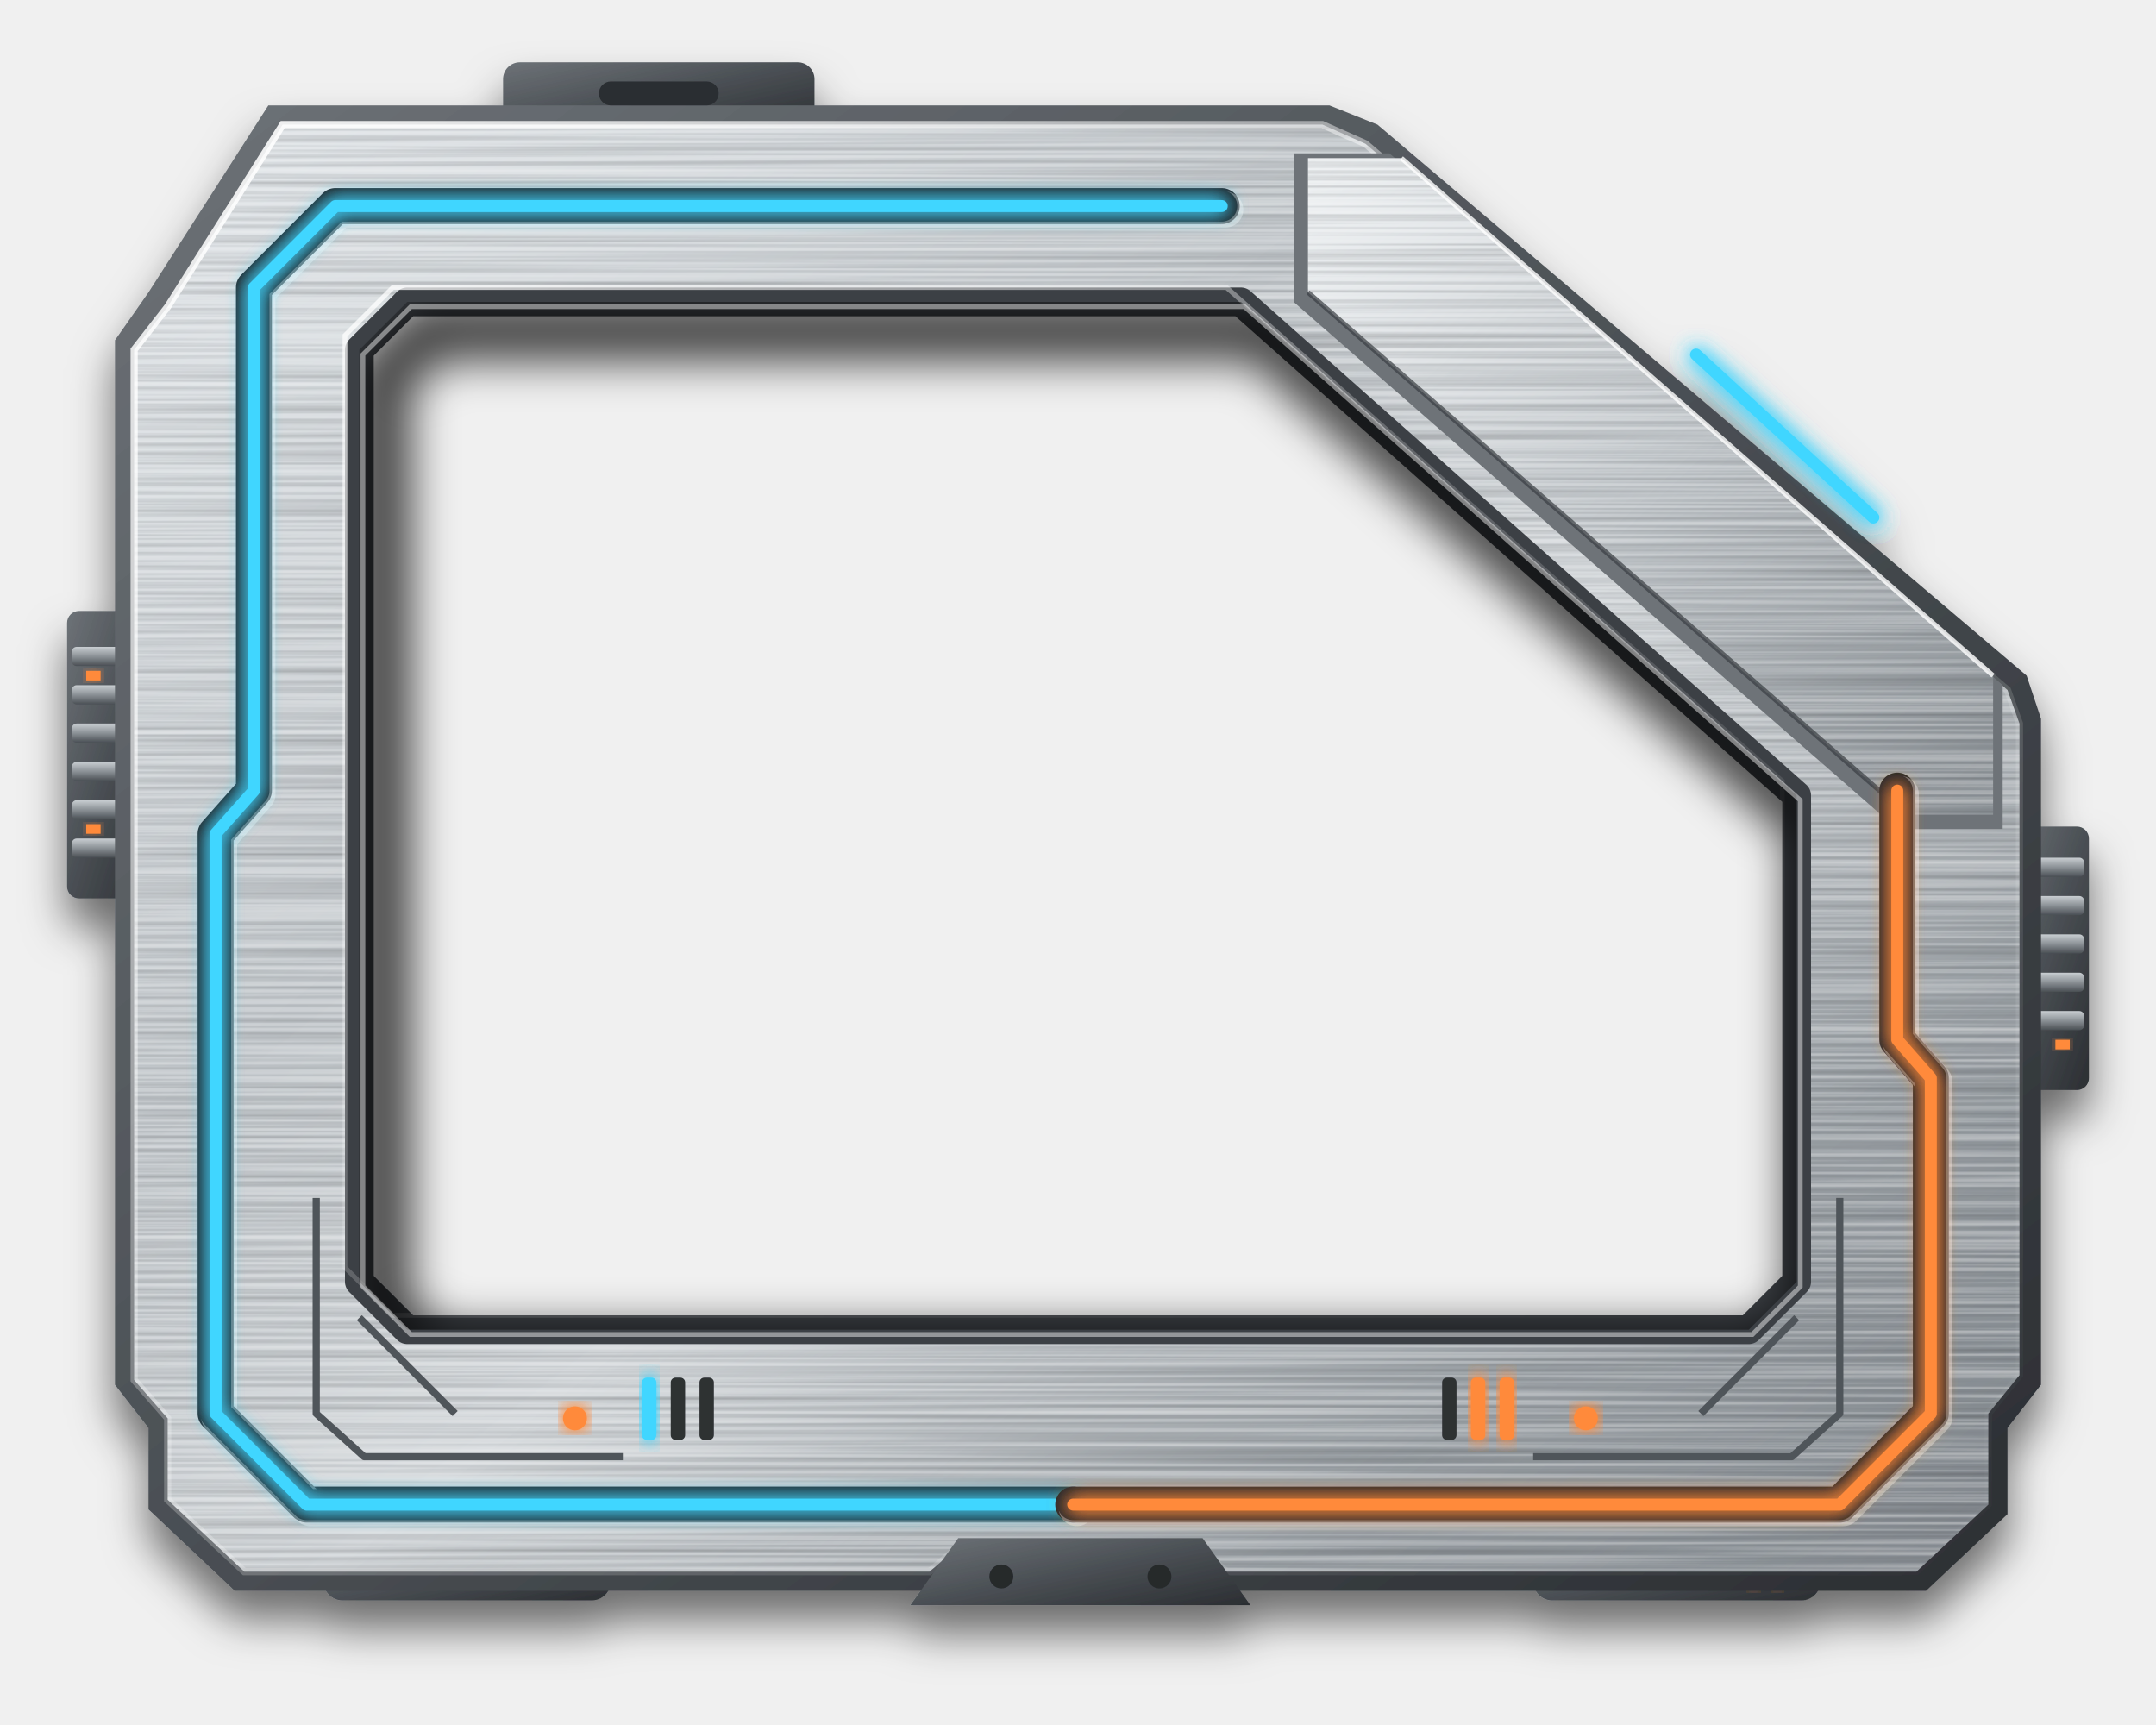
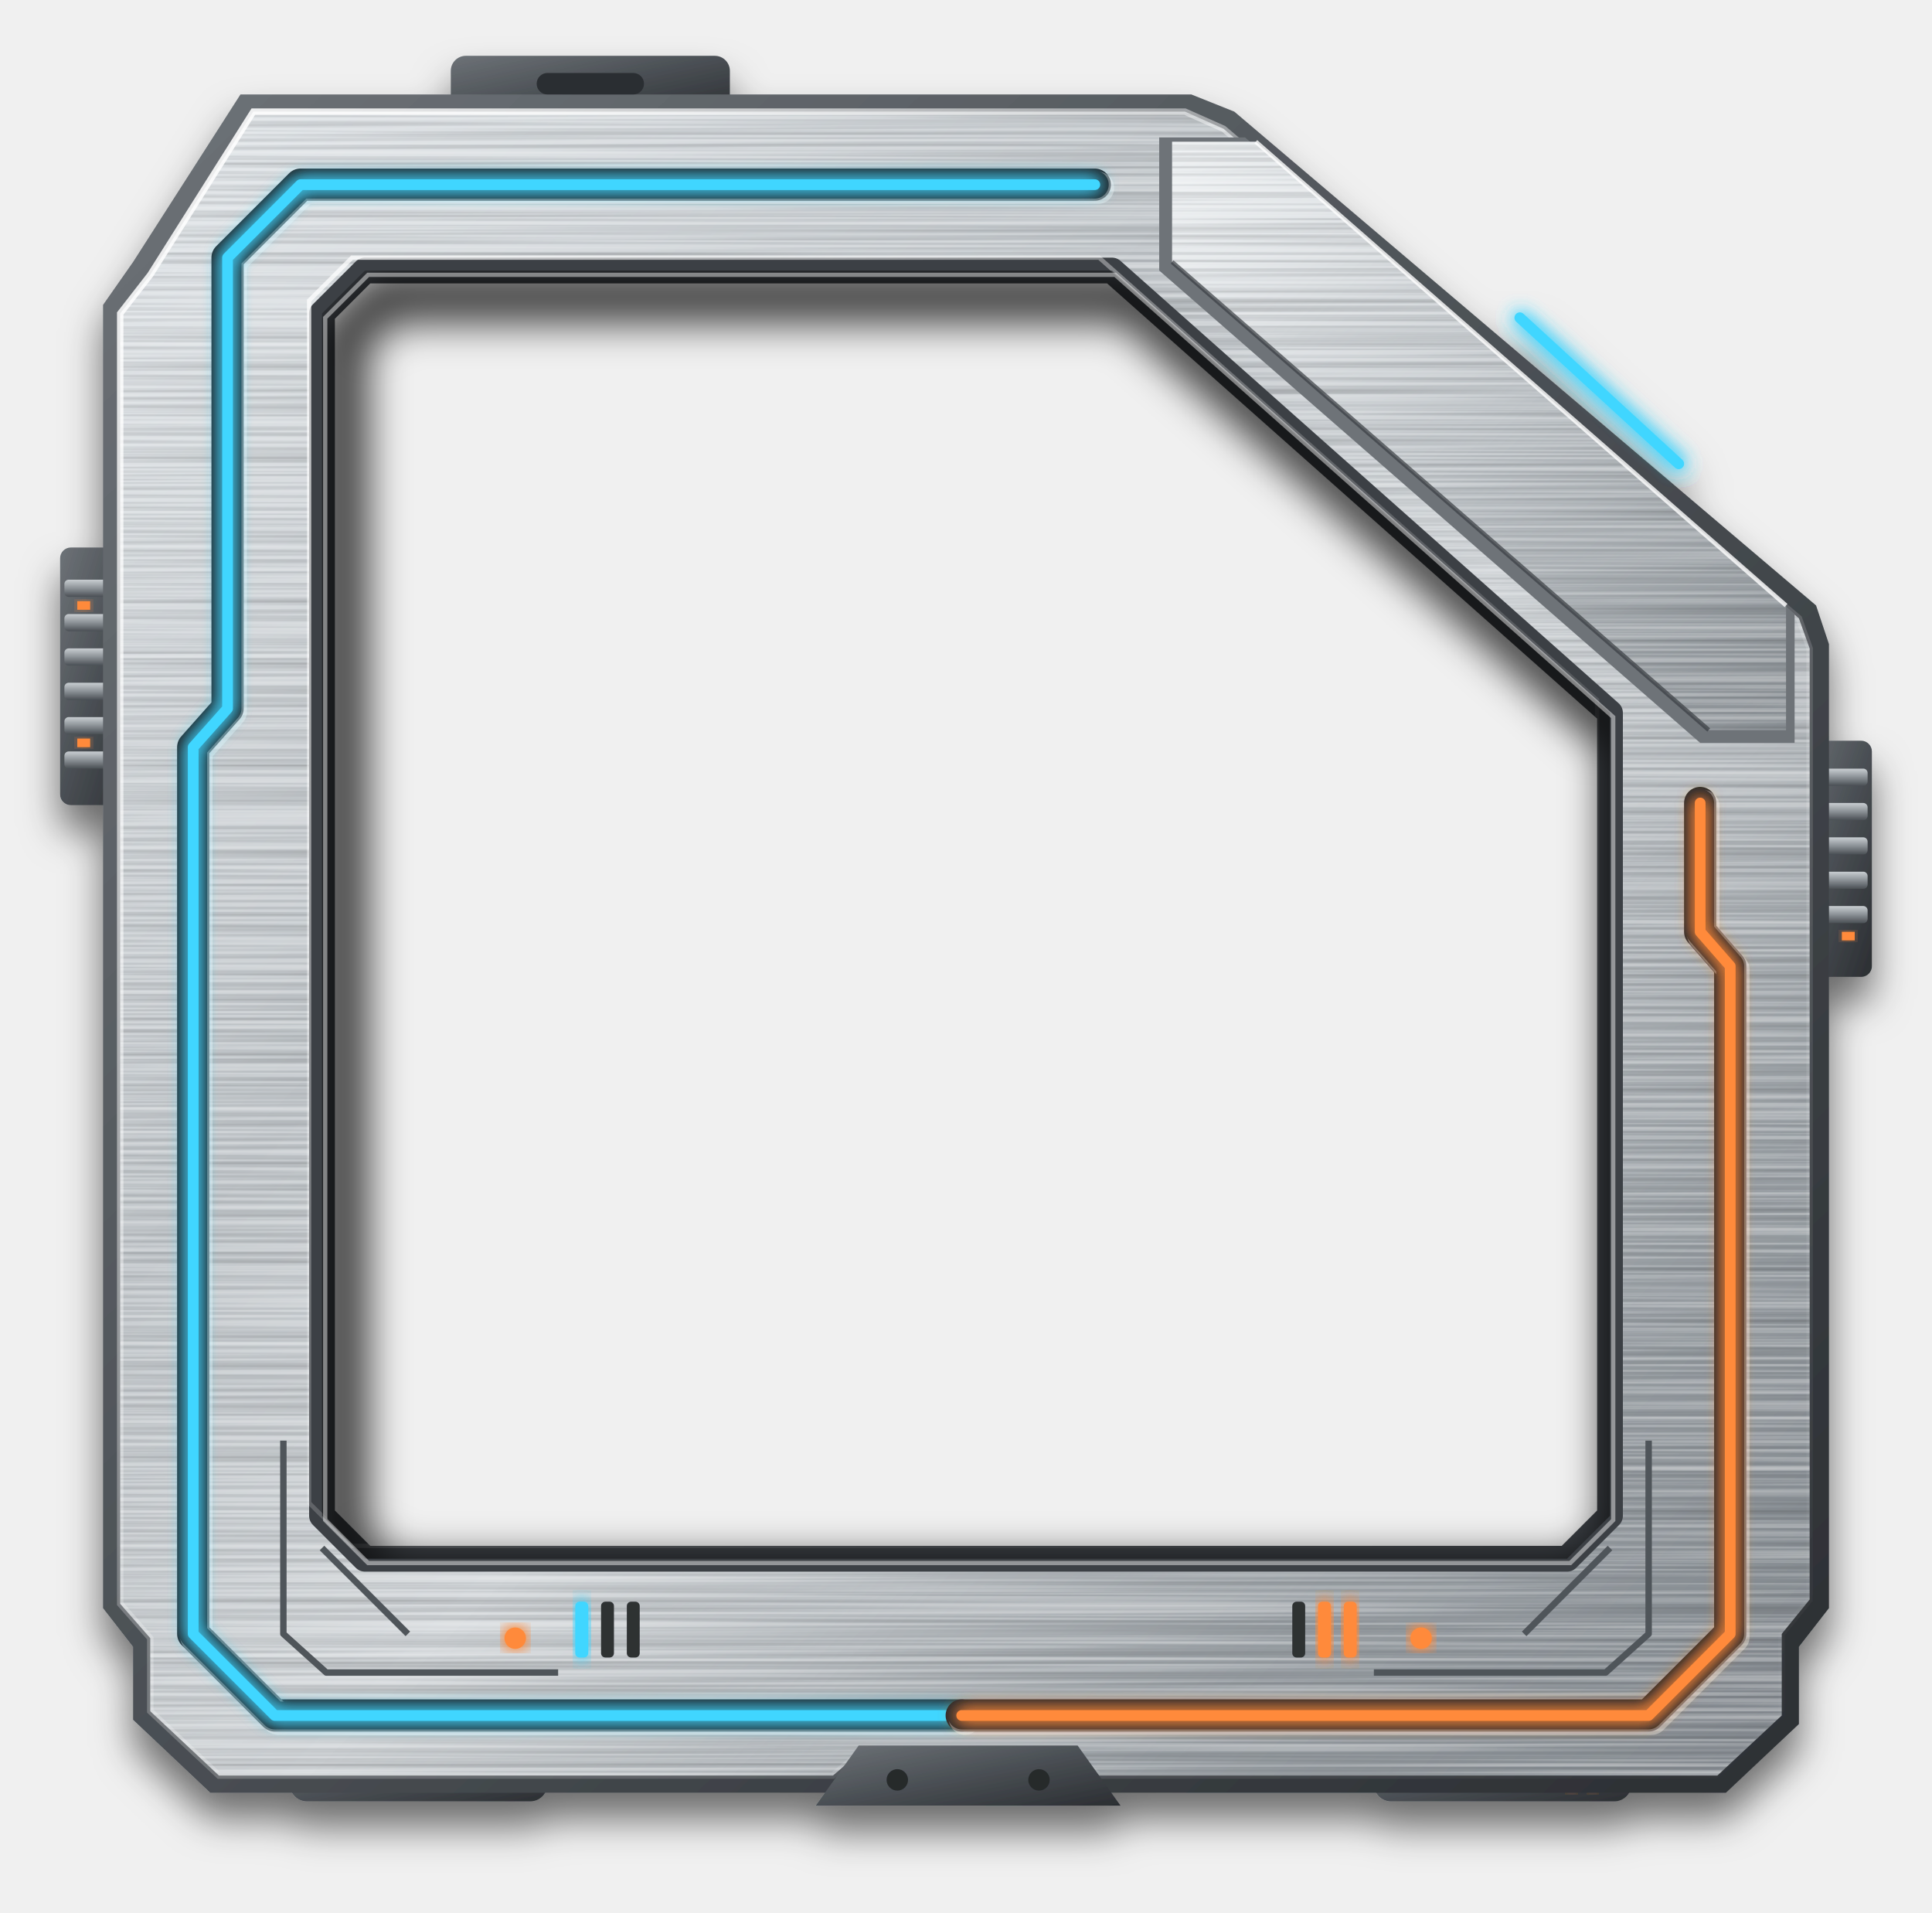
- <svg xmlns="http://www.w3.org/2000/svg" viewBox="-40 -30 900 720" preserveAspectRatio="none">
+ <svg xmlns="http://www.w3.org/2000/svg" viewBox="-40 -30 900 891" preserveAspectRatio="none">
  <defs>
    <filter id="cepillado" x="0" y="0" width="100%" height="100%">
      <feTurbulence type="fractalNoise" baseFrequency="0.003 0.55" numOctaves="2" seed="4" result="n" />
      <feColorMatrix in="n" type="matrix" values="0 0 0 0 1  0 0 0 0 1  0 0 0 0 1  0 0 0 -0.8 0.42" result="claros" />
      <feColorMatrix in="n" type="matrix" values="0 0 0 0 0  0 0 0 0 0  0 0 0 0 0  0 0 0 0.8 -0.34" result="oscuros" />
      <feComposite in="claros" in2="SourceAlpha" operator="in" result="c2" />
      <feComposite in="oscuros" in2="SourceAlpha" operator="in" result="o2" />
      <feMerge>
        <feMergeNode in="SourceGraphic" />
        <feMergeNode in="c2" />
        <feMergeNode in="o2" />
      </feMerge>
    </filter>
    <filter id="sombra" x="-15%" y="-15%" width="130%" height="140%">
      <feGaussianBlur in="SourceAlpha" stdDeviation="9" />
      <feOffset dy="12" />
      <feComponentTransfer>
        <feFuncA type="linear" slope=".55" />
      </feComponentTransfer>
      <feMerge>
        <feMergeNode />
        <feMergeNode in="SourceGraphic" />
      </feMerge>
    </filter>
    <filter id="brillo" x="-20%" y="-20%" width="140%" height="140%">
      <feGaussianBlur stdDeviation="4" result="b" />
      <feMerge>
        <feMergeNode in="b" />
        <feMergeNode in="b" />
        <feMergeNode in="SourceGraphic" />
      </feMerge>
    </filter>
    <filter id="hundido" x="-5%" y="-5%" width="110%" height="110%">
      <feOffset in="SourceAlpha" dx="7" dy="9" />
      <feGaussianBlur stdDeviation="7" result="off" />
      <feComposite in="SourceAlpha" in2="off" operator="out" result="borde" />
      <feFlood flood-color="#000" flood-opacity=".6" />
      <feComposite in2="borde" operator="in" result="sombraIn" />
      <feMerge>
        <feMergeNode in="SourceGraphic" />
        <feMergeNode in="sombraIn" />
      </feMerge>
    </filter>
    <linearGradient id="gPlaca" x1="0" y1="0" x2="1" y2="1">
      <stop offset="0" stop-color="#e3e7ea" />
      <stop offset=".35" stop-color="#c3c8cc" />
      <stop offset=".55" stop-color="#d4d8db" />
      <stop offset=".8" stop-color="#9ea4a9" />
      <stop offset="1" stop-color="#868c92" />
    </linearGradient>
    <linearGradient id="gCanto" x1="0" y1="0" x2="1" y2="1">
      <stop offset="0" stop-color="#6d7277" />
      <stop offset=".5" stop-color="#4a4f54" />
      <stop offset="1" stop-color="#2b2e32" />
    </linearGradient>
    <linearGradient id="gFiloLuz" x1="0" y1="0" x2="1" y2="1">
      <stop offset="0" stop-color="#fff" stop-opacity=".95" />
      <stop offset=".45" stop-color="#fff" stop-opacity=".25" />
      <stop offset="1" stop-color="#fff" stop-opacity="0" />
    </linearGradient>
    <linearGradient id="gCuña" x1="0" y1="0" x2="1" y2="1">
      <stop offset="0" stop-color="#eef1f3" />
      <stop offset=".5" stop-color="#c2c7cb" />
      <stop offset="1" stop-color="#8f959a" />
    </linearGradient>
    <radialGradient id="gAro" cx=".42" cy=".38" r=".7">
      <stop offset="0" stop-color="#e7eaec" />
      <stop offset=".55" stop-color="#b9bec2" />
      <stop offset="1" stop-color="#7f858a" />
    </radialGradient>
    <radialGradient id="gPozo" cx=".4" cy=".35" r=".75">
      <stop offset="0" stop-color="#d9dde0" />
      <stop offset=".6" stop-color="#b6bbbf" />
      <stop offset="1" stop-color="#8d9398" />
    </radialGradient>
    <radialGradient id="gTornillo" cx=".35" cy=".3" r=".8">
      <stop offset="0" stop-color="#f4f6f7" />
      <stop offset=".5" stop-color="#a3a9ae" />
      <stop offset="1" stop-color="#4b5055" />
    </radialGradient>
    <linearGradient id="gEstria" x1="0" y1="0" x2="0" y2="1">
      <stop offset="0" stop-color="#c9ced2" />
      <stop offset=".5" stop-color="#8b9196" />
      <stop offset="1" stop-color="#4a4f54" />
    </linearGradient>
-     <mask id="hueco" maskUnits="userSpaceOnUse" x="-40" y="-30" width="900" height="720">
-       <rect x="-40" y="-30" width="900" height="720" fill="#fff" />
-       <path d="M130,96 L478,96 L710,302 L710,505 L690,525 L130,525 L110,505 L110,116 Z" fill="#000" />
+     <mask id="hueco" maskUnits="userSpaceOnUse" x="-40" y="-30" width="900" height="891">
+       <rect x="-40" y="-30" width="900" height="891" fill="#fff" />
+       <path d="M 130,96 L 478,96 L 710,302 L 710,676 L 690,696 L 130,696 L 110,676 L 110,116 Z" fill="#000" />
    </mask>
    <clipPath id="clipPozo">
-       <path d="M130,96 L478,96 L710,302 L710,505 L690,525 L130,525 L110,505 L110,116 Z" />
+       <path d="M 130,96 L 478,96 L 710,302 L 710,676 L 690,696 L 130,696 L 110,676 L 110,116 Z" />
    </clipPath>
    <filter id="desenfoque" x="-10%" y="-10%" width="120%" height="120%">
      <feGaussianBlur stdDeviation="9" />
    </filter>
  </defs>
  <g mask="url(#hueco)">
    <g filter="url(#sombra)">
      <g>
        <rect x="-12" y="225" width="36" height="120" rx="5" fill="url(#gCanto)" />
        <g fill="url(#gEstria)">
          <rect x="-10" y="240" width="22" height="8" rx="2" />
          <rect x="-10" y="256" width="22" height="8" rx="2" />
          <rect x="-10" y="272" width="22" height="8" rx="2" />
          <rect x="-10" y="288" width="22" height="8" rx="2" />
          <rect x="-10" y="304" width="22" height="8" rx="2" />
          <rect x="-10" y="320" width="22" height="8" rx="2" />
        </g>
        <rect x="-4" y="250" width="6" height="4" fill="#ff8a3a" filter="url(#brillo)" />
        <rect x="-4" y="314" width="6" height="4" fill="#ff8a3a" filter="url(#brillo)" />
        <rect x="796" y="315" width="36" height="110" rx="5" fill="url(#gCanto)" />
        <g fill="url(#gEstria)">
          <rect x="808" y="328" width="22" height="8" rx="2" />
          <rect x="808" y="344" width="22" height="8" rx="2" />
          <rect x="808" y="360" width="22" height="8" rx="2" />
          <rect x="808" y="376" width="22" height="8" rx="2" />
          <rect x="808" y="392" width="22" height="8" rx="2" />
        </g>
        <rect x="818" y="404" width="6" height="4" fill="#ff8a3a" filter="url(#brillo)" />
-         <rect x="95" y="612" width="120" height="26" rx="8" fill="url(#gCanto)" />
-         <rect x="600" y="612" width="120" height="26" rx="8" fill="url(#gCanto)" />
-         <rect x="690" y="618" width="4" height="14" fill="#ff8a3a" filter="url(#brillo)" />
-         <rect x="700" y="618" width="4" height="14" fill="#ff8a3a" filter="url(#brillo)" />
+         <rect x="95" y="783" width="120" height="26" rx="8" fill="url(#gCanto)" />
+         <rect x="600" y="783" width="120" height="26" rx="8" fill="url(#gCanto)" />
+         <rect x="690" y="789" width="4" height="14" fill="#ff8a3a" filter="url(#brillo)" />
+         <rect x="700" y="789" width="4" height="14" fill="#ff8a3a" filter="url(#brillo)" />
        <rect x="170" y="-4" width="130" height="28" rx="7" fill="url(#gCanto)" />
      </g>
-       <path d="M72,14 L515,14 L535,22 L806,252 L812,270 L812,548 L798,566 L798,602 L764,634 L470,634 L456,622 L364,622 L350,634 L58,634 L22,600 L22,566 L8,548 L8,112 L22,92 Z" fill="url(#gCanto)" />
-       <path id="placa" d="M78,22 L512,22 L530,30 L798,258 L803,272 L803,544 L790,560 L790,598 L760,626 L472,626 L458,614 L362,614 L348,626 L62,626 L30,596 L30,562 L16,546 L16,116 L30,98 Z" fill="url(#gPlaca)" filter="url(#cepillado)" />
-       <path d="M78,22 L512,22 L530,30 L798,258 L803,272 L803,544 L790,560 L790,598 L760,626 L472,626 L458,614 L362,614 L348,626 L62,626 L30,596 L30,562 L16,546 L16,116 L30,98 Z" fill="none" stroke="url(#gFiloLuz)" stroke-width="3" />
-       <path d="M540,34 L796,256 L796,316 L752,316 L500,96 L500,34 Z" fill="#6e7378" />
-       <path d="M545,36 L792,252 L792,310 L756,310 L506,92 L506,36 Z" fill="url(#gCuña)" filter="url(#cepillado)" />
-       <path d="M545,36 L792,252" stroke="#fff" stroke-opacity=".8" stroke-width="2" />
-       <path d="M506,92 L756,310" stroke="#3a3e42" stroke-opacity=".7" stroke-width="2" />
+       <path d="M 72,14 L 515,14 L 535,22 L 806,252 L 812,270 L 812,719 L 798,737 L 798,773 L 764,805 L 470,805 L 456,793 L 364,793 L 350,805 L 58,805 L 22,771 L 22,737 L 8,719 L 8,112 L 22,92 Z" fill="url(#gCanto)" />
+       <path id="placa" d="M 78,22 L 512,22 L 530,30 L 798,258 L 803,272 L 803,715 L 790,731 L 790,769 L 760,797 L 472,797 L 458,785 L 362,785 L 348,797 L 62,797 L 30,767 L 30,733 L 16,717 L 16,116 L 30,98 Z" fill="url(#gPlaca)" filter="url(#cepillado)" />
+       <path d="M 78,22 L 512,22 L 530,30 L 798,258 L 803,272 L 803,715 L 790,731 L 790,769 L 760,797 L 472,797 L 458,785 L 362,785 L 348,797 L 62,797 L 30,767 L 30,733 L 16,717 L 16,116 L 30,98 Z" fill="none" stroke="url(#gFiloLuz)" stroke-width="3" />
+       <path d="M 540,34 L 796,256 L 796,316 L 752,316 L 500,96 L 500,34 Z" fill="#6e7378" />
+       <path d="M 545,36 L 792,252 L 792,310 L 756,310 L 506,92 L 506,36 Z" fill="url(#gCuña)" filter="url(#cepillado)" />
+       <path d="M 545,36 L 792,252" stroke="#fff" stroke-opacity=".8" stroke-width="2" />
+       <path d="M 506,92 L 756,310" stroke="#3a3e42" stroke-opacity=".7" stroke-width="2" />
      <line x1="668" y1="118" x2="742" y2="186" stroke="#3fd6ff" stroke-width="5" stroke-linecap="round" filter="url(#brillo)" />
      <g fill="none" stroke-linecap="round" stroke-linejoin="round">
-         <path d="M470,56 L100,56 L66,90 L66,300 L50,318 L50,560 L88,598 L408,598" stroke="#23262a" stroke-width="15" />
-         <path d="M470,56 L100,56 L66,90 L66,300 L50,318 L50,560 L88,598 L408,598" stroke="#ffffff" stroke-opacity=".35" stroke-width="15" transform="translate(1.5,1.5)" />
-         <path d="M470,56 L100,56 L66,90 L66,300 L50,318 L50,560 L88,598 L408,598" stroke="#23262a" stroke-width="13" />
-         <path d="M470,56 L100,56 L66,90 L66,300 L50,318 L50,560 L88,598 L408,598" stroke="#3fd6ff" stroke-width="5" filter="url(#brillo)" />
-         <path d="M408,598 L728,598 L766,560 L766,420 L752,404 L752,300" stroke="#23262a" stroke-width="15" />
-         <path d="M408,598 L728,598 L766,560 L766,420 L752,404 L752,300" stroke="#ffffff" stroke-opacity=".35" stroke-width="15" transform="translate(1.5,1.5)" />
-         <path d="M408,598 L728,598 L766,560 L766,420 L752,404 L752,300" stroke="#23262a" stroke-width="13" />
-         <path d="M408,598 L728,598 L766,560 L766,420 L752,404 L752,300" stroke="#ff8a3a" stroke-width="5" filter="url(#brillo)" />
+         <path d="M 470,56 L 100,56 L 66,90 L 66,300 L 50,318 L 50,731 L 88,769 L 408,769" stroke="#23262a" stroke-width="15" />
+         <path d="M 470,56 L 100,56 L 66,90 L 66,300 L 50,318 L 50,731 L 88,769 L 408,769" stroke="#ffffff" stroke-opacity=".35" stroke-width="15" transform="translate(1.5,1.5)" />
+         <path d="M 470,56 L 100,56 L 66,90 L 66,300 L 50,318 L 50,731 L 88,769 L 408,769" stroke="#23262a" stroke-width="13" />
+         <path d="M 470,56 L 100,56 L 66,90 L 66,300 L 50,318 L 50,731 L 88,769 L 408,769" stroke="#3fd6ff" stroke-width="5" filter="url(#brillo)" />
+         <path d="M 408,769 L 728,769 L 766,731 L 766,420 L 752,404 L 752,344" stroke="#23262a" stroke-width="15" />
+         <path d="M 408,769 L 728,769 L 766,731 L 766,420 L 752,404 L 752,344" stroke="#ffffff" stroke-opacity=".35" stroke-width="15" transform="translate(1.5,1.5)" />
+         <path d="M 408,769 L 728,769 L 766,731 L 766,420 L 752,404 L 752,344" stroke="#23262a" stroke-width="13" />
+         <path d="M 408,769 L 728,769 L 766,731 L 766,420 L 752,404 L 752,344" stroke="#ff8a3a" stroke-width="5" filter="url(#brillo)" />
      </g>
      <g fill="none" stroke="#50555a" stroke-width="3" stroke-linejoin="round">
-         <path d="M92,470 L92,560 L112,578 L220,578" />
-         <path d="M728,470 L728,560 L708,578 L600,578" />
-         <path d="M110,520 L150,560" />
-         <path d="M710,520 L670,560" />
+         <path d="M 92,641 L 92,731 L 112,749 L 220,749" />
+         <path d="M 728,641 L 728,731 L 708,749 L 600,749" />
+         <path d="M 110,691 L 150,731" />
+         <path d="M 710,691 L 670,731" />
      </g>
      <g>
-         <rect x="228" y="545" width="6" height="26" rx="2" fill="#3fd6ff" filter="url(#brillo)" />
-         <rect x="240" y="545" width="6" height="26" rx="2" fill="#2d3033" />
-         <rect x="252" y="545" width="6" height="26" rx="2" fill="#2d3033" />
-         <rect x="562" y="545" width="6" height="26" rx="2" fill="#2d3033" />
-         <rect x="574" y="545" width="6" height="26" rx="2" fill="#ff8a3a" filter="url(#brillo)" />
-         <rect x="586" y="545" width="6" height="26" rx="2" fill="#ff8a3a" filter="url(#brillo)" />
-         <circle cx="200" cy="562" r="5" fill="#ff8a3a" filter="url(#brillo)" />
-         <circle cx="622" cy="562" r="5" fill="#ff8a3a" filter="url(#brillo)" />
+         <rect x="228" y="716" width="6" height="26" rx="2" fill="#3fd6ff" filter="url(#brillo)" />
+         <rect x="240" y="716" width="6" height="26" rx="2" fill="#2d3033" />
+         <rect x="252" y="716" width="6" height="26" rx="2" fill="#2d3033" />
+         <rect x="562" y="716" width="6" height="26" rx="2" fill="#2d3033" />
+         <rect x="574" y="716" width="6" height="26" rx="2" fill="#ff8a3a" filter="url(#brillo)" />
+         <rect x="586" y="716" width="6" height="26" rx="2" fill="#ff8a3a" filter="url(#brillo)" />
+         <circle cx="200" cy="733" r="5" fill="#ff8a3a" filter="url(#brillo)" />
+         <circle cx="622" cy="733" r="5" fill="#ff8a3a" filter="url(#brillo)" />
      </g>
-       <path d="M340,640 L360,612 L462,612 L482,640 Z" fill="url(#gCanto)" />
-       <circle cx="378" cy="628" r="5" fill="#26292c" />
-       <circle cx="444" cy="628" r="5" fill="#26292c" />
+       <path d="M 340,811 L 360,783 L 462,783 L 482,811 Z" fill="url(#gCanto)" />
+       <circle cx="378" cy="799" r="5" fill="#26292c" />
+       <circle cx="444" cy="799" r="5" fill="#26292c" />
      <rect x="210" y="4" width="50" height="10" rx="5" fill="#2a2d31" />
    </g>
  </g>
-   <path d="M130,96 L478,96 L710,302 L710,505 L690,525 L130,525 L110,505 L110,116 Z" fill="none" stroke="#3c4045" stroke-width="12" stroke-linejoin="round" />
-   <path d="M130,96 L478,96 L710,302 L710,505 L690,525 L130,525 L110,505 L110,116 Z" fill="none" stroke="url(#gFiloLuz)" stroke-width="2" transform="translate(-6,-6)" opacity=".8" />
+   <path d="M 130,96 L 478,96 L 710,302 L 710,676 L 690,696 L 130,696 L 110,676 L 110,116 Z" fill="none" stroke="#3c4045" stroke-width="12" stroke-linejoin="round" />
+   <path d="M 130,96 L 478,96 L 710,302 L 710,676 L 690,696 L 130,696 L 110,676 L 110,116 Z" fill="none" stroke="url(#gFiloLuz)" stroke-width="2" transform="translate(-6,-6)" opacity=".8" />
  <g clip-path="url(#clipPozo)">
-     <path d="M130,96 L478,96 L710,302 L710,505 L690,525 L130,525 L110,505 L110,116 Z" fill="none" stroke="#000" stroke-opacity=".7" stroke-width="26" filter="url(#desenfoque)" transform="translate(9,12)" />
+     <path d="M 130,96 L 478,96 L 710,302 L 710,676 L 690,696 L 130,696 L 110,676 L 110,116 Z" fill="none" stroke="#000" stroke-opacity=".7" stroke-width="26" filter="url(#desenfoque)" transform="translate(9,12)" />
  </g>
-   <path d="M130,96 L478,96 L710,302 L710,505 L690,525 L130,525 L110,505 L110,116 Z" fill="none" stroke="#fff" stroke-opacity=".45" stroke-width="2" transform="translate(1.5,2)" />
+   <path d="M 130,96 L 478,96 L 710,302 L 710,676 L 690,696 L 130,696 L 110,676 L 110,116 Z" fill="none" stroke="#fff" stroke-opacity=".45" stroke-width="2" transform="translate(1.5,2)" />
</svg>
